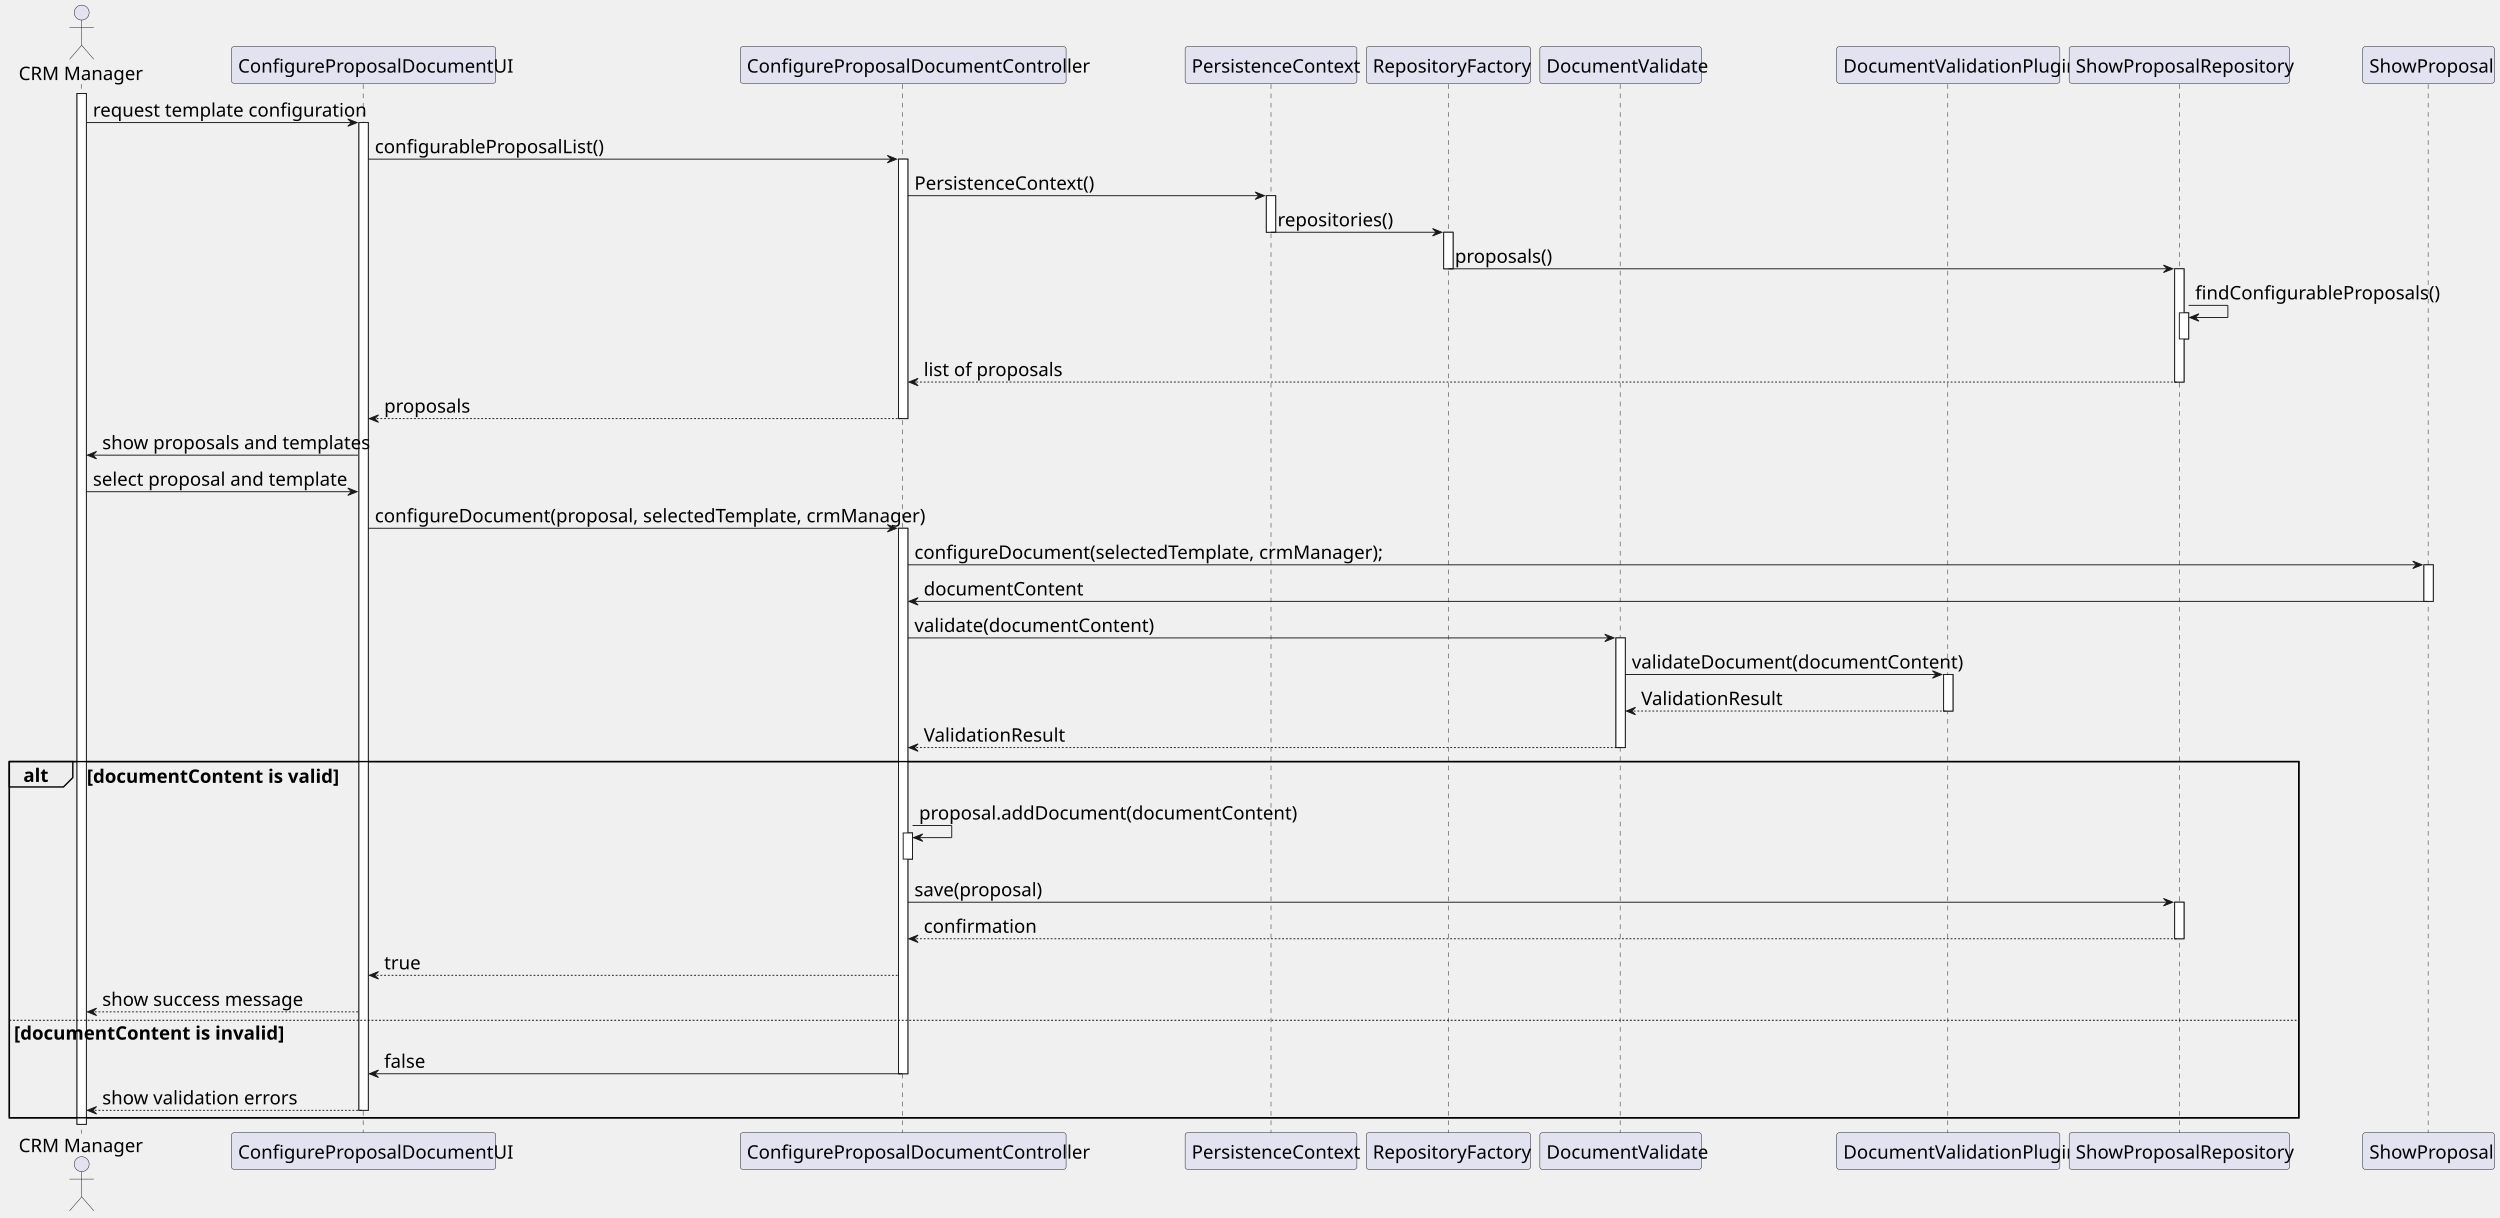
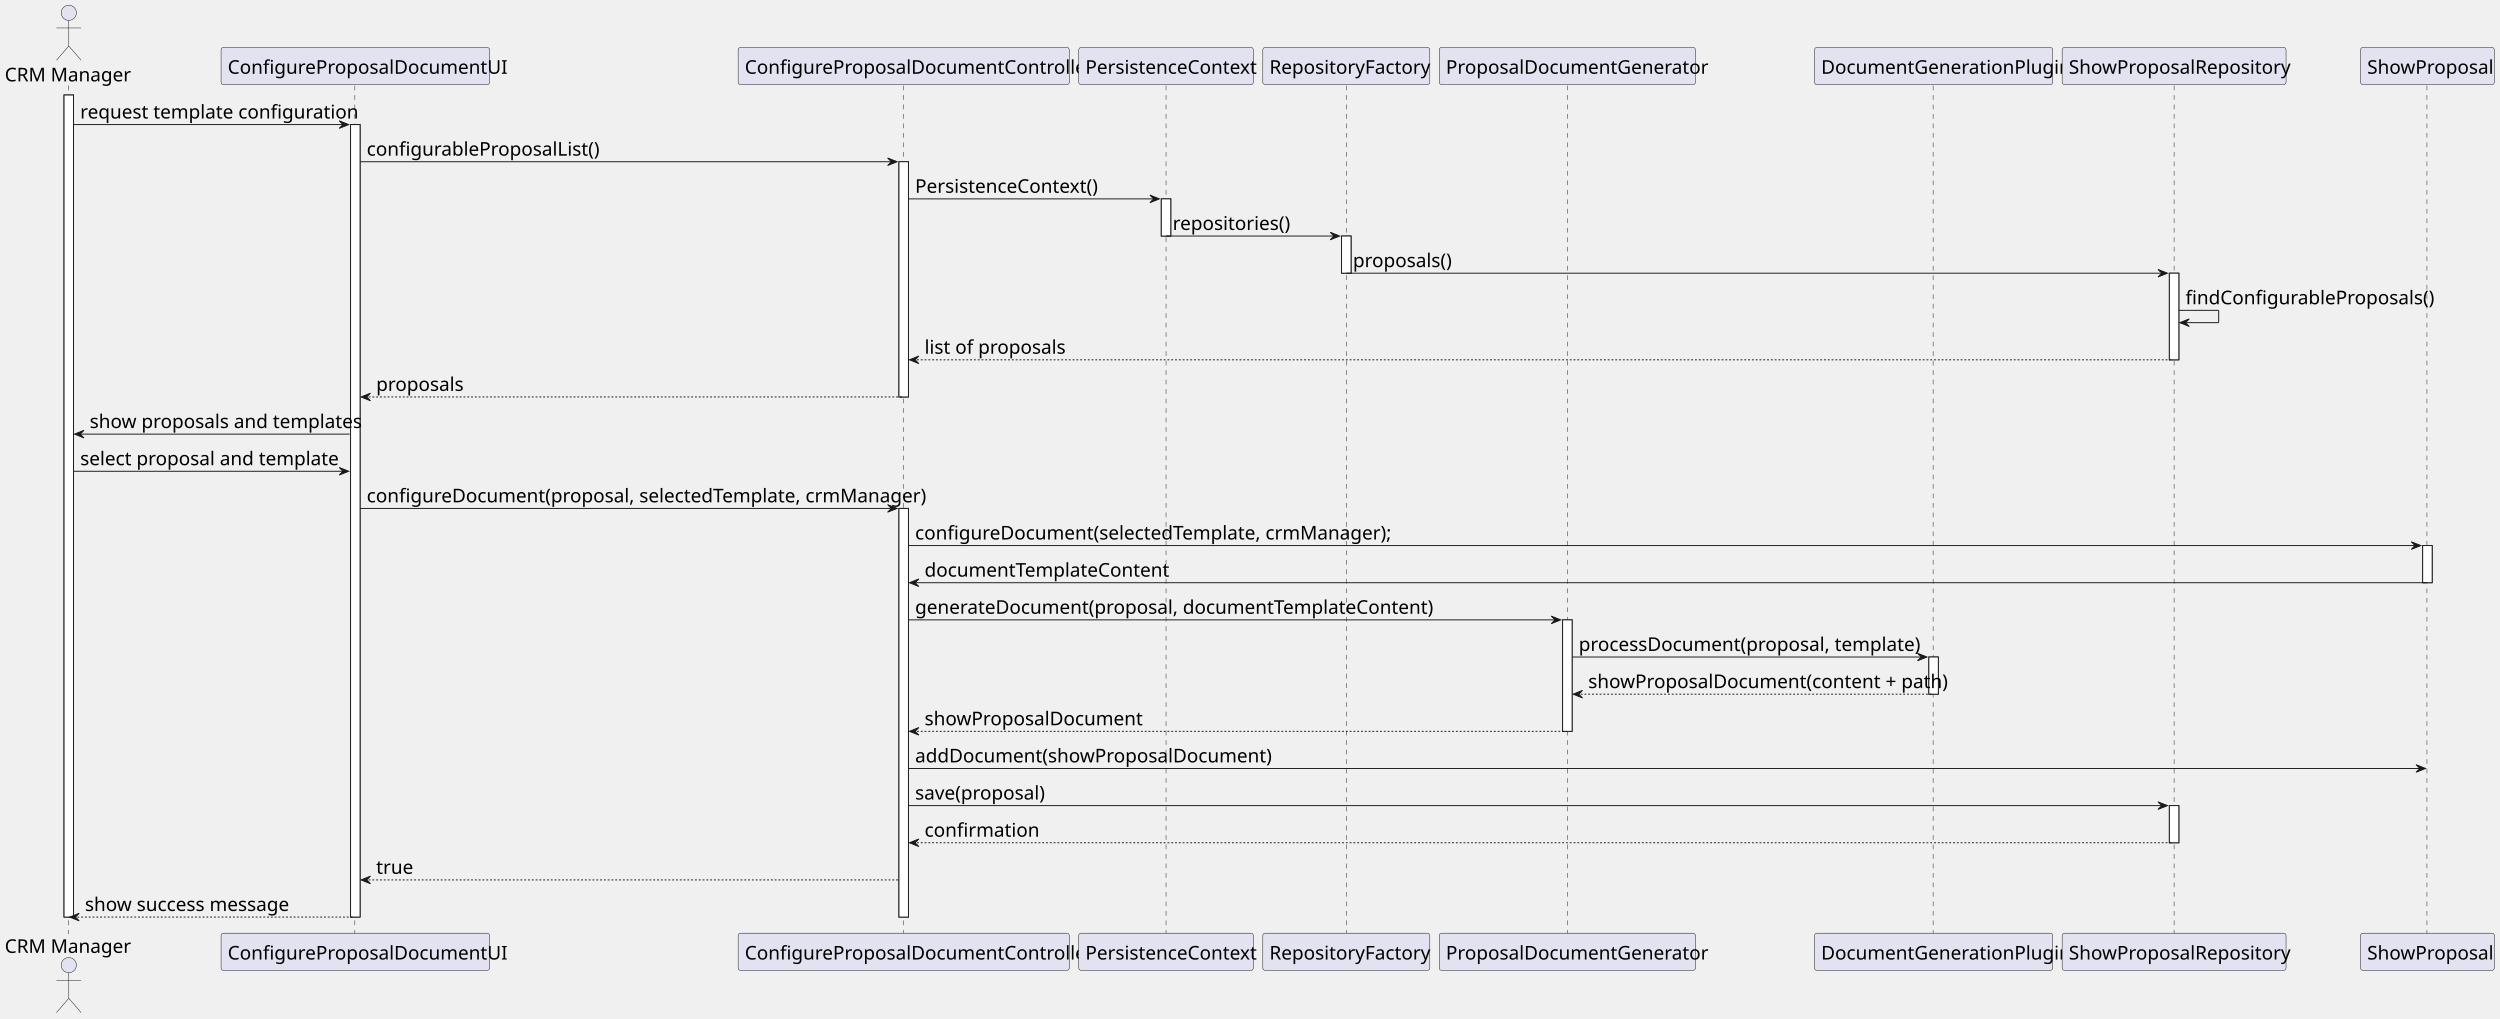
- <svg xmlns="http://www.w3.org/2000/svg" contentStyleType="text/css" height="1304px" preserveAspectRatio="none" style="width:2678px;height:1304px;background:#FFFFFF;" version="1.1" viewBox="0 0 2678 1304" width="2678px" zoomAndPan="magnify">
+ <svg xmlns="http://www.w3.org/2000/svg" contentStyleType="text/css" height="1074px" preserveAspectRatio="none" style="width:2635px;height:1074px;background:#FFFFFF;" version="1.1" viewBox="0 0 2635 1074" width="2635px" zoomAndPan="magnify">
  <defs />
  <g>
-     <rect fill="#FFFFFF" height="1104.219" style="stroke:#181818;stroke-width:1.0;" width="10" x="82.5" y="100.156" />
-     <rect fill="#FFFFFF" height="1058.062" style="stroke:#181818;stroke-width:1.0;" width="10" x="384.5" y="131.312" />
-     <rect fill="#FFFFFF" height="277.938" style="stroke:#181818;stroke-width:1.0;" width="10" x="962.5" y="170.469" />
-     <rect fill="#FFFFFF" height="584.344" style="stroke:#181818;stroke-width:1.0;" width="10" x="962.5" y="565.875" />
-     <rect fill="#FFFFFF" height="28" style="stroke:#181818;stroke-width:1.0;" width="10" x="967.5" y="892.281" />
-     <rect fill="#FFFFFF" height="39.156" style="stroke:#181818;stroke-width:1.0;" width="10" x="1356.5" y="209.625" />
-     <rect fill="#FFFFFF" height="39.156" style="stroke:#181818;stroke-width:1.0;" width="10" x="1546.5" y="248.781" />
-     <rect fill="#FFFFFF" height="117.469" style="stroke:#181818;stroke-width:1.0;" width="10" x="1731" y="683.344" />
-     <rect fill="#FFFFFF" height="39.156" style="stroke:#181818;stroke-width:1.0;" width="10" x="2082" y="722.5" />
-     <rect fill="#FFFFFF" height="121.312" style="stroke:#181818;stroke-width:1.0;" width="10" x="2329.5" y="287.938" />
-     <rect fill="#FFFFFF" height="28" style="stroke:#181818;stroke-width:1.0;" width="10" x="2334.5" y="335.094" />
-     <rect fill="#FFFFFF" height="39.156" style="stroke:#181818;stroke-width:1.0;" width="10" x="2329.5" y="966.438" />
-     <rect fill="#FFFFFF" height="39.156" style="stroke:#181818;stroke-width:1.0;" width="10" x="2596.5" y="605.031" />
-     <rect fill="none" height="381.562" style="stroke:#000000;stroke-width:1.5;" width="2452.5" x="10" y="815.812" />
-     <line style="stroke:#181818;stroke-width:0.5;stroke-dasharray:5.0,5.0;" x1="87" x2="87" y1="90.156" y2="1214.375" />
-     <line style="stroke:#181818;stroke-width:0.5;stroke-dasharray:5.0,5.0;" x1="389" x2="389" y1="90.156" y2="1214.375" />
-     <line style="stroke:#181818;stroke-width:0.5;stroke-dasharray:5.0,5.0;" x1="967" x2="967" y1="90.156" y2="1214.375" />
-     <line style="stroke:#181818;stroke-width:0.5;stroke-dasharray:5.0,5.0;" x1="1361.5" x2="1361.5" y1="90.156" y2="1214.375" />
-     <line style="stroke:#181818;stroke-width:0.5;stroke-dasharray:5.0,5.0;" x1="1551.5" x2="1551.5" y1="90.156" y2="1214.375" />
-     <line style="stroke:#181818;stroke-width:0.5;stroke-dasharray:5.0,5.0;" x1="1735.5" x2="1735.5" y1="90.156" y2="1214.375" />
-     <line style="stroke:#181818;stroke-width:0.5;stroke-dasharray:5.0,5.0;" x1="2086.5" x2="2086.5" y1="90.156" y2="1214.375" />
-     <line style="stroke:#181818;stroke-width:0.5;stroke-dasharray:5.0,5.0;" x1="2334.5" x2="2334.5" y1="90.156" y2="1214.375" />
-     <line style="stroke:#181818;stroke-width:0.5;stroke-dasharray:5.0,5.0;" x1="2601" x2="2601" y1="90.156" y2="1214.375" />
-     <text fill="#000000" font-family="sans-serif" font-size="20" lengthAdjust="spacing" textLength="129" x="20" y="85.762">CRM Manager</text>
-     <ellipse cx="87.5" cy="13.5" fill="#E2E2F0" rx="8" ry="8" style="stroke:#181818;stroke-width:0.5;" />
-     <path d="M87.5,21.5 L87.5,48.5 M74.5,29.5 L100.5,29.5 M87.5,48.5 L74.5,63.5 M87.5,48.5 L100.5,63.5 " fill="none" style="stroke:#181818;stroke-width:0.5;" />
-     <text fill="#000000" font-family="sans-serif" font-size="20" lengthAdjust="spacing" textLength="129" x="20" y="1234.137">CRM Manager</text>
-     <ellipse cx="87.5" cy="1247.031" fill="#E2E2F0" rx="8" ry="8" style="stroke:#181818;stroke-width:0.5;" />
-     <path d="M87.5,1255.031 L87.5,1282.031 M74.5,1263.031 L100.5,1263.031 M87.5,1282.031 L74.5,1297.031 M87.5,1282.031 L100.5,1297.031 " fill="none" style="stroke:#181818;stroke-width:0.5;" />
-     <rect fill="#E2E2F0" height="39.156" rx="2.5" ry="2.5" style="stroke:#181818;stroke-width:0.5;" width="283" x="248" y="50" />
-     <text fill="#000000" font-family="sans-serif" font-size="20" lengthAdjust="spacing" textLength="269" x="255" y="77.762">ConfigureProposalDocumentUI</text>
-     <rect fill="#E2E2F0" height="39.156" rx="2.5" ry="2.5" style="stroke:#181818;stroke-width:0.5;" width="283" x="248" y="1213.375" />
-     <text fill="#000000" font-family="sans-serif" font-size="20" lengthAdjust="spacing" textLength="269" x="255" y="1241.137">ConfigureProposalDocumentUI</text>
-     <rect fill="#E2E2F0" height="39.156" rx="2.5" ry="2.5" style="stroke:#181818;stroke-width:0.5;" width="349" x="793" y="50" />
-     <text fill="#000000" font-family="sans-serif" font-size="20" lengthAdjust="spacing" textLength="335" x="800" y="77.762">ConfigureProposalDocumentController</text>
-     <rect fill="#E2E2F0" height="39.156" rx="2.5" ry="2.5" style="stroke:#181818;stroke-width:0.5;" width="349" x="793" y="1213.375" />
-     <text fill="#000000" font-family="sans-serif" font-size="20" lengthAdjust="spacing" textLength="335" x="800" y="1241.137">ConfigureProposalDocumentController</text>
-     <rect fill="#E2E2F0" height="39.156" rx="2.5" ry="2.5" style="stroke:#181818;stroke-width:0.5;" width="184" x="1269.5" y="50" />
-     <text fill="#000000" font-family="sans-serif" font-size="20" lengthAdjust="spacing" textLength="170" x="1276.5" y="77.762">PersistenceContext</text>
-     <rect fill="#E2E2F0" height="39.156" rx="2.5" ry="2.5" style="stroke:#181818;stroke-width:0.5;" width="184" x="1269.5" y="1213.375" />
-     <text fill="#000000" font-family="sans-serif" font-size="20" lengthAdjust="spacing" textLength="170" x="1276.5" y="1241.137">PersistenceContext</text>
-     <rect fill="#E2E2F0" height="39.156" rx="2.5" ry="2.5" style="stroke:#181818;stroke-width:0.5;" width="176" x="1463.5" y="50" />
-     <text fill="#000000" font-family="sans-serif" font-size="20" lengthAdjust="spacing" textLength="162" x="1470.5" y="77.762">RepositoryFactory</text>
-     <rect fill="#E2E2F0" height="39.156" rx="2.5" ry="2.5" style="stroke:#181818;stroke-width:0.5;" width="176" x="1463.5" y="1213.375" />
-     <text fill="#000000" font-family="sans-serif" font-size="20" lengthAdjust="spacing" textLength="162" x="1470.5" y="1241.137">RepositoryFactory</text>
-     <rect fill="#E2E2F0" height="39.156" rx="2.5" ry="2.5" style="stroke:#181818;stroke-width:0.5;" width="173" x="1649.5" y="50" />
-     <text fill="#000000" font-family="sans-serif" font-size="20" lengthAdjust="spacing" textLength="159" x="1656.5" y="77.762">DocumentValidate</text>
-     <rect fill="#E2E2F0" height="39.156" rx="2.5" ry="2.5" style="stroke:#181818;stroke-width:0.5;" width="173" x="1649.5" y="1213.375" />
-     <text fill="#000000" font-family="sans-serif" font-size="20" lengthAdjust="spacing" textLength="159" x="1656.5" y="1241.137">DocumentValidate</text>
-     <rect fill="#E2E2F0" height="39.156" rx="2.5" ry="2.5" style="stroke:#181818;stroke-width:0.5;" width="239" x="1967.5" y="50" />
-     <text fill="#000000" font-family="sans-serif" font-size="20" lengthAdjust="spacing" textLength="225" x="1974.5" y="77.762">DocumentValidationPlugin</text>
-     <rect fill="#E2E2F0" height="39.156" rx="2.5" ry="2.5" style="stroke:#181818;stroke-width:0.5;" width="239" x="1967.5" y="1213.375" />
-     <text fill="#000000" font-family="sans-serif" font-size="20" lengthAdjust="spacing" textLength="225" x="1974.5" y="1241.137">DocumentValidationPlugin</text>
-     <rect fill="#E2E2F0" height="39.156" rx="2.5" ry="2.5" style="stroke:#181818;stroke-width:0.5;" width="236" x="2216.5" y="50" />
-     <text fill="#000000" font-family="sans-serif" font-size="20" lengthAdjust="spacing" textLength="222" x="2223.5" y="77.762">ShowProposalRepository</text>
-     <rect fill="#E2E2F0" height="39.156" rx="2.5" ry="2.5" style="stroke:#181818;stroke-width:0.5;" width="236" x="2216.5" y="1213.375" />
-     <text fill="#000000" font-family="sans-serif" font-size="20" lengthAdjust="spacing" textLength="222" x="2223.5" y="1241.137">ShowProposalRepository</text>
-     <rect fill="#E2E2F0" height="39.156" rx="2.5" ry="2.5" style="stroke:#181818;stroke-width:0.5;" width="141" x="2531" y="50" />
-     <text fill="#000000" font-family="sans-serif" font-size="20" lengthAdjust="spacing" textLength="127" x="2538" y="77.762">ShowProposal</text>
-     <rect fill="#E2E2F0" height="39.156" rx="2.5" ry="2.5" style="stroke:#181818;stroke-width:0.5;" width="141" x="2531" y="1213.375" />
-     <text fill="#000000" font-family="sans-serif" font-size="20" lengthAdjust="spacing" textLength="127" x="2538" y="1241.137">ShowProposal</text>
-     <rect fill="#FFFFFF" height="1104.219" style="stroke:#181818;stroke-width:1.0;" width="10" x="82.5" y="100.156" />
-     <rect fill="#FFFFFF" height="1058.062" style="stroke:#181818;stroke-width:1.0;" width="10" x="384.5" y="131.312" />
-     <rect fill="#FFFFFF" height="277.938" style="stroke:#181818;stroke-width:1.0;" width="10" x="962.5" y="170.469" />
-     <rect fill="#FFFFFF" height="584.344" style="stroke:#181818;stroke-width:1.0;" width="10" x="962.5" y="565.875" />
-     <rect fill="#FFFFFF" height="28" style="stroke:#181818;stroke-width:1.0;" width="10" x="967.5" y="892.281" />
-     <rect fill="#FFFFFF" height="39.156" style="stroke:#181818;stroke-width:1.0;" width="10" x="1356.5" y="209.625" />
-     <rect fill="#FFFFFF" height="39.156" style="stroke:#181818;stroke-width:1.0;" width="10" x="1546.5" y="248.781" />
-     <rect fill="#FFFFFF" height="117.469" style="stroke:#181818;stroke-width:1.0;" width="10" x="1731" y="683.344" />
-     <rect fill="#FFFFFF" height="39.156" style="stroke:#181818;stroke-width:1.0;" width="10" x="2082" y="722.5" />
-     <rect fill="#FFFFFF" height="121.312" style="stroke:#181818;stroke-width:1.0;" width="10" x="2329.5" y="287.938" />
-     <rect fill="#FFFFFF" height="28" style="stroke:#181818;stroke-width:1.0;" width="10" x="2334.5" y="335.094" />
-     <rect fill="#FFFFFF" height="39.156" style="stroke:#181818;stroke-width:1.0;" width="10" x="2329.5" y="966.438" />
-     <rect fill="#FFFFFF" height="39.156" style="stroke:#181818;stroke-width:1.0;" width="10" x="2596.5" y="605.031" />
-     <polygon fill="#181818" points="372.5,127.312,382.5,131.312,372.5,135.312,376.5,131.312" style="stroke:#181818;stroke-width:1.0;" />
-     <line style="stroke:#181818;stroke-width:1.0;" x1="92.5" x2="378.5" y1="131.312" y2="131.312" />
-     <text fill="#000000" font-family="sans-serif" font-size="20" lengthAdjust="spacing" textLength="265" x="99.5" y="124.918">request template configuration</text>
-     <polygon fill="#181818" points="950.5,166.469,960.5,170.469,950.5,174.469,954.5,170.469" style="stroke:#181818;stroke-width:1.0;" />
-     <line style="stroke:#181818;stroke-width:1.0;" x1="394.5" x2="956.5" y1="170.469" y2="170.469" />
-     <text fill="#000000" font-family="sans-serif" font-size="20" lengthAdjust="spacing" textLength="229" x="401.5" y="164.074">configurableProposalList()</text>
-     <polygon fill="#181818" points="1344.5,205.625,1354.5,209.625,1344.5,213.625,1348.5,209.625" style="stroke:#181818;stroke-width:1.0;" />
-     <line style="stroke:#181818;stroke-width:1.0;" x1="972.5" x2="1350.5" y1="209.625" y2="209.625" />
-     <text fill="#000000" font-family="sans-serif" font-size="20" lengthAdjust="spacing" textLength="184" x="979.5" y="203.231">PersistenceContext()</text>
-     <polygon fill="#181818" points="1534.5,244.781,1544.5,248.781,1534.5,252.781,1538.5,248.781" style="stroke:#181818;stroke-width:1.0;" />
-     <line style="stroke:#181818;stroke-width:1.0;" x1="1361.5" x2="1540.5" y1="248.781" y2="248.781" />
-     <text fill="#000000" font-family="sans-serif" font-size="20" lengthAdjust="spacing" textLength="117" x="1368.5" y="242.387">repositories()</text>
-     <polygon fill="#181818" points="2317.5,283.938,2327.5,287.938,2317.5,291.938,2321.5,287.938" style="stroke:#181818;stroke-width:1.0;" />
-     <line style="stroke:#181818;stroke-width:1.0;" x1="1551.5" x2="2323.5" y1="287.938" y2="287.938" />
-     <text fill="#000000" font-family="sans-serif" font-size="20" lengthAdjust="spacing" textLength="100" x="1558.5" y="281.543">proposals()</text>
-     <line style="stroke:#181818;stroke-width:1.0;" x1="2344.5" x2="2386.5" y1="327.094" y2="327.094" />
-     <line style="stroke:#181818;stroke-width:1.0;" x1="2386.5" x2="2386.5" y1="327.094" y2="340.094" />
-     <line style="stroke:#181818;stroke-width:1.0;" x1="2345.5" x2="2386.5" y1="340.094" y2="340.094" />
-     <polygon fill="#181818" points="2355.5,336.094,2345.5,340.094,2355.5,344.094,2351.5,340.094" style="stroke:#181818;stroke-width:1.0;" />
-     <text fill="#000000" font-family="sans-serif" font-size="20" lengthAdjust="spacing" textLength="243" x="2351.5" y="320.699">findConfigurableProposals()</text>
-     <polygon fill="#181818" points="983.5,405.25,973.5,409.25,983.5,413.25,979.5,409.25" style="stroke:#181818;stroke-width:1.0;" />
-     <line style="stroke:#181818;stroke-width:1.0;stroke-dasharray:2.0,2.0;" x1="977.5" x2="2333.5" y1="409.25" y2="409.25" />
-     <text fill="#000000" font-family="sans-serif" font-size="20" lengthAdjust="spacing" textLength="139" x="989.5" y="402.856">list of proposals</text>
-     <polygon fill="#181818" points="405.5,444.406,395.5,448.406,405.5,452.406,401.5,448.406" style="stroke:#181818;stroke-width:1.0;" />
-     <line style="stroke:#181818;stroke-width:1.0;stroke-dasharray:2.0,2.0;" x1="399.5" x2="966.5" y1="448.406" y2="448.406" />
-     <text fill="#000000" font-family="sans-serif" font-size="20" lengthAdjust="spacing" textLength="86" x="411.5" y="442.012">proposals</text>
-     <polygon fill="#181818" points="103.5,483.562,93.5,487.562,103.5,491.562,99.5,487.562" style="stroke:#181818;stroke-width:1.0;" />
-     <line style="stroke:#181818;stroke-width:1.0;" x1="97.5" x2="383.5" y1="487.562" y2="487.562" />
-     <text fill="#000000" font-family="sans-serif" font-size="20" lengthAdjust="spacing" textLength="268" x="109.5" y="481.168">show proposals and templates</text>
-     <polygon fill="#181818" points="372.5,522.719,382.5,526.719,372.5,530.719,376.5,526.719" style="stroke:#181818;stroke-width:1.0;" />
-     <line style="stroke:#181818;stroke-width:1.0;" x1="92.5" x2="378.5" y1="526.719" y2="526.719" />
-     <text fill="#000000" font-family="sans-serif" font-size="20" lengthAdjust="spacing" textLength="254" x="99.5" y="520.324">select proposal and template</text>
-     <polygon fill="#181818" points="950.5,561.875,960.5,565.875,950.5,569.875,954.5,565.875" style="stroke:#181818;stroke-width:1.0;" />
-     <line style="stroke:#181818;stroke-width:1.0;" x1="394.5" x2="956.5" y1="565.875" y2="565.875" />
-     <text fill="#000000" font-family="sans-serif" font-size="20" lengthAdjust="spacing" textLength="549" x="401.5" y="559.481">configureDocument(proposal, selectedTemplate, crmManager)</text>
-     <polygon fill="#181818" points="2584.5,601.031,2594.5,605.031,2584.5,609.031,2588.5,605.031" style="stroke:#181818;stroke-width:1.0;" />
-     <line style="stroke:#181818;stroke-width:1.0;" x1="972.5" x2="2590.5" y1="605.031" y2="605.031" />
-     <text fill="#000000" font-family="sans-serif" font-size="20" lengthAdjust="spacing" textLength="467" x="979.5" y="598.637">configureDocument(selectedTemplate, crmManager);</text>
-     <polygon fill="#181818" points="983.5,640.188,973.5,644.188,983.5,648.188,979.5,644.188" style="stroke:#181818;stroke-width:1.0;" />
-     <line style="stroke:#181818;stroke-width:1.0;" x1="977.5" x2="2600.5" y1="644.188" y2="644.188" />
-     <text fill="#000000" font-family="sans-serif" font-size="20" lengthAdjust="spacing" textLength="153" x="989.5" y="637.793">documentContent</text>
-     <polygon fill="#181818" points="1719,679.344,1729,683.344,1719,687.344,1723,683.344" style="stroke:#181818;stroke-width:1.0;" />
-     <line style="stroke:#181818;stroke-width:1.0;" x1="972.5" x2="1725" y1="683.344" y2="683.344" />
-     <text fill="#000000" font-family="sans-serif" font-size="20" lengthAdjust="spacing" textLength="234" x="979.5" y="676.949">validate(documentContent)</text>
-     <polygon fill="#181818" points="2070,718.5,2080,722.5,2070,726.5,2074,722.5" style="stroke:#181818;stroke-width:1.0;" />
-     <line style="stroke:#181818;stroke-width:1.0;" x1="1741" x2="2076" y1="722.5" y2="722.5" />
-     <text fill="#000000" font-family="sans-serif" font-size="20" lengthAdjust="spacing" textLength="322" x="1748" y="716.106">validateDocument(documentContent)</text>
-     <polygon fill="#181818" points="1752,757.656,1742,761.656,1752,765.656,1748,761.656" style="stroke:#181818;stroke-width:1.0;" />
-     <line style="stroke:#181818;stroke-width:1.0;stroke-dasharray:2.0,2.0;" x1="1746" x2="2086" y1="761.656" y2="761.656" />
-     <text fill="#000000" font-family="sans-serif" font-size="20" lengthAdjust="spacing" textLength="140" x="1758" y="755.262">ValidationResult</text>
-     <polygon fill="#181818" points="983.5,796.812,973.5,800.812,983.5,804.812,979.5,800.812" style="stroke:#181818;stroke-width:1.0;" />
-     <line style="stroke:#181818;stroke-width:1.0;stroke-dasharray:2.0,2.0;" x1="977.5" x2="1735" y1="800.812" y2="800.812" />
-     <text fill="#000000" font-family="sans-serif" font-size="20" lengthAdjust="spacing" textLength="140" x="989.5" y="794.418">ValidationResult</text>
-     <path d="M10,815.812 L78,815.812 L78,832.969 L68,842.969 L10,842.969 L10,815.812 " fill="#EEEEEE" style="stroke:#000000;stroke-width:1.5;" />
-     <rect fill="none" height="381.562" style="stroke:#000000;stroke-width:1.5;" width="2452.5" x="10" y="815.812" />
-     <text fill="#000000" font-family="sans-serif" font-size="20" font-weight="bold" lengthAdjust="spacing" textLength="23" x="25" y="837.574">alt</text>
-     <text fill="#000000" font-family="sans-serif" font-size="20" font-weight="bold" lengthAdjust="spacing" textLength="255" x="93" y="838.574">[documentContent is valid]</text>
-     <line style="stroke:#181818;stroke-width:1.0;" x1="977.5" x2="1019.5" y1="884.281" y2="884.281" />
-     <line style="stroke:#181818;stroke-width:1.0;" x1="1019.5" x2="1019.5" y1="884.281" y2="897.281" />
-     <line style="stroke:#181818;stroke-width:1.0;" x1="978.5" x2="1019.5" y1="897.281" y2="897.281" />
-     <polygon fill="#181818" points="988.5,893.281,978.5,897.281,988.5,901.281,984.5,897.281" style="stroke:#181818;stroke-width:1.0;" />
-     <text fill="#000000" font-family="sans-serif" font-size="20" lengthAdjust="spacing" textLength="370" x="984.5" y="877.887">proposal.addDocument(documentContent)</text>
-     <polygon fill="#181818" points="2317.5,962.438,2327.5,966.438,2317.5,970.438,2321.5,966.438" style="stroke:#181818;stroke-width:1.0;" />
-     <line style="stroke:#181818;stroke-width:1.0;" x1="972.5" x2="2323.5" y1="966.438" y2="966.438" />
-     <text fill="#000000" font-family="sans-serif" font-size="20" lengthAdjust="spacing" textLength="131" x="979.5" y="960.043">save(proposal)</text>
-     <polygon fill="#181818" points="983.5,1001.594,973.5,1005.594,983.5,1009.594,979.5,1005.594" style="stroke:#181818;stroke-width:1.0;" />
-     <line style="stroke:#181818;stroke-width:1.0;stroke-dasharray:2.0,2.0;" x1="977.5" x2="2333.5" y1="1005.594" y2="1005.594" />
-     <text fill="#000000" font-family="sans-serif" font-size="20" lengthAdjust="spacing" textLength="106" x="989.5" y="999.199">confirmation</text>
-     <polygon fill="#181818" points="405.5,1040.75,395.5,1044.75,405.5,1048.75,401.5,1044.75" style="stroke:#181818;stroke-width:1.0;" />
-     <line style="stroke:#181818;stroke-width:1.0;stroke-dasharray:2.0,2.0;" x1="399.5" x2="961.5" y1="1044.75" y2="1044.75" />
-     <text fill="#000000" font-family="sans-serif" font-size="20" lengthAdjust="spacing" textLength="34" x="411.5" y="1038.355">true</text>
-     <polygon fill="#181818" points="103.5,1079.906,93.5,1083.906,103.5,1087.906,99.5,1083.906" style="stroke:#181818;stroke-width:1.0;" />
-     <line style="stroke:#181818;stroke-width:1.0;stroke-dasharray:2.0,2.0;" x1="97.5" x2="383.5" y1="1083.906" y2="1083.906" />
-     <text fill="#000000" font-family="sans-serif" font-size="20" lengthAdjust="spacing" textLength="209" x="109.5" y="1077.512">show success message</text>
-     <line style="stroke:#000000;stroke-width:1.0;stroke-dasharray:2.0,2.0;" x1="10" x2="2462.5" y1="1092.906" y2="1092.906" />
-     <text fill="#000000" font-family="sans-serif" font-size="20" font-weight="bold" lengthAdjust="spacing" textLength="272" x="15" y="1113.668">[documentContent is invalid]</text>
-     <polygon fill="#181818" points="405.5,1146.219,395.5,1150.219,405.5,1154.219,401.5,1150.219" style="stroke:#181818;stroke-width:1.0;" />
-     <line style="stroke:#181818;stroke-width:1.0;" x1="399.5" x2="966.5" y1="1150.219" y2="1150.219" />
-     <text fill="#000000" font-family="sans-serif" font-size="20" lengthAdjust="spacing" textLength="42" x="411.5" y="1143.824">false</text>
-     <polygon fill="#181818" points="103.5,1185.375,93.5,1189.375,103.5,1193.375,99.5,1189.375" style="stroke:#181818;stroke-width:1.0;" />
-     <line style="stroke:#181818;stroke-width:1.0;stroke-dasharray:2.0,2.0;" x1="97.5" x2="388.5" y1="1189.375" y2="1189.375" />
-     <text fill="#000000" font-family="sans-serif" font-size="20" lengthAdjust="spacing" textLength="192" x="109.5" y="1182.98">show validation errors</text>
+     <rect fill="#FFFFFF" height="866.438" style="stroke:#181818;stroke-width:1.0;" width="10" x="67.5" y="100.156" />
+     <rect fill="#FFFFFF" height="835.281" style="stroke:#181818;stroke-width:1.0;" width="10" x="369.5" y="131.312" />
+     <rect fill="#FFFFFF" height="247.938" style="stroke:#181818;stroke-width:1.0;" width="10" x="947.5" y="170.469" />
+     <rect fill="#FFFFFF" height="430.719" style="stroke:#181818;stroke-width:1.0;" width="10" x="947.5" y="535.875" />
+     <rect fill="#FFFFFF" height="39.156" style="stroke:#181818;stroke-width:1.0;" width="10" x="1224" y="209.625" />
+     <rect fill="#FFFFFF" height="39.156" style="stroke:#181818;stroke-width:1.0;" width="10" x="1414" y="248.781" />
+     <rect fill="#FFFFFF" height="117.469" style="stroke:#181818;stroke-width:1.0;" width="10" x="1647" y="653.344" />
+     <rect fill="#FFFFFF" height="39.156" style="stroke:#181818;stroke-width:1.0;" width="10" x="2033" y="692.5" />
+     <rect fill="#FFFFFF" height="91.312" style="stroke:#181818;stroke-width:1.0;" width="10" x="2286.5" y="287.938" />
+     <rect fill="#FFFFFF" height="39.156" style="stroke:#181818;stroke-width:1.0;" width="10" x="2286.5" y="849.125" />
+     <rect fill="#FFFFFF" height="39.156" style="stroke:#181818;stroke-width:1.0;" width="10" x="2553.5" y="575.031" />
+     <line style="stroke:#181818;stroke-width:0.5;stroke-dasharray:5.0,5.0;" x1="72" x2="72" y1="90.156" y2="984.594" />
+     <line style="stroke:#181818;stroke-width:0.5;stroke-dasharray:5.0,5.0;" x1="374" x2="374" y1="90.156" y2="984.594" />
+     <line style="stroke:#181818;stroke-width:0.5;stroke-dasharray:5.0,5.0;" x1="952" x2="952" y1="90.156" y2="984.594" />
+     <line style="stroke:#181818;stroke-width:0.5;stroke-dasharray:5.0,5.0;" x1="1229" x2="1229" y1="90.156" y2="984.594" />
+     <line style="stroke:#181818;stroke-width:0.5;stroke-dasharray:5.0,5.0;" x1="1419" x2="1419" y1="90.156" y2="984.594" />
+     <line style="stroke:#181818;stroke-width:0.5;stroke-dasharray:5.0,5.0;" x1="1652" x2="1652" y1="90.156" y2="984.594" />
+     <line style="stroke:#181818;stroke-width:0.5;stroke-dasharray:5.0,5.0;" x1="2037.5" x2="2037.5" y1="90.156" y2="984.594" />
+     <line style="stroke:#181818;stroke-width:0.5;stroke-dasharray:5.0,5.0;" x1="2291.5" x2="2291.5" y1="90.156" y2="984.594" />
+     <line style="stroke:#181818;stroke-width:0.5;stroke-dasharray:5.0,5.0;" x1="2558" x2="2558" y1="90.156" y2="984.594" />
+     <text fill="#000000" font-family="sans-serif" font-size="20" lengthAdjust="spacing" textLength="129" x="5" y="85.762">CRM Manager</text>
+     <ellipse cx="72.5" cy="13.5" fill="#E2E2F0" rx="8" ry="8" style="stroke:#181818;stroke-width:0.5;" />
+     <path d="M72.5,21.5 L72.5,48.5 M59.5,29.5 L85.5,29.5 M72.5,48.5 L59.5,63.5 M72.5,48.5 L85.5,63.5 " fill="none" style="stroke:#181818;stroke-width:0.5;" />
+     <text fill="#000000" font-family="sans-serif" font-size="20" lengthAdjust="spacing" textLength="129" x="5" y="1004.356">CRM Manager</text>
+     <ellipse cx="72.5" cy="1017.25" fill="#E2E2F0" rx="8" ry="8" style="stroke:#181818;stroke-width:0.5;" />
+     <path d="M72.5,1025.25 L72.5,1052.25 M59.5,1033.25 L85.5,1033.25 M72.5,1052.25 L59.5,1067.25 M72.5,1052.25 L85.5,1067.25 " fill="none" style="stroke:#181818;stroke-width:0.5;" />
+     <rect fill="#E2E2F0" height="39.156" rx="2.5" ry="2.5" style="stroke:#181818;stroke-width:0.5;" width="283" x="233" y="50" />
+     <text fill="#000000" font-family="sans-serif" font-size="20" lengthAdjust="spacing" textLength="269" x="240" y="77.762">ConfigureProposalDocumentUI</text>
+     <rect fill="#E2E2F0" height="39.156" rx="2.5" ry="2.5" style="stroke:#181818;stroke-width:0.5;" width="283" x="233" y="983.594" />
+     <text fill="#000000" font-family="sans-serif" font-size="20" lengthAdjust="spacing" textLength="269" x="240" y="1011.356">ConfigureProposalDocumentUI</text>
+     <rect fill="#E2E2F0" height="39.156" rx="2.5" ry="2.5" style="stroke:#181818;stroke-width:0.5;" width="349" x="778" y="50" />
+     <text fill="#000000" font-family="sans-serif" font-size="20" lengthAdjust="spacing" textLength="335" x="785" y="77.762">ConfigureProposalDocumentController</text>
+     <rect fill="#E2E2F0" height="39.156" rx="2.5" ry="2.5" style="stroke:#181818;stroke-width:0.5;" width="349" x="778" y="983.594" />
+     <text fill="#000000" font-family="sans-serif" font-size="20" lengthAdjust="spacing" textLength="335" x="785" y="1011.356">ConfigureProposalDocumentController</text>
+     <rect fill="#E2E2F0" height="39.156" rx="2.5" ry="2.5" style="stroke:#181818;stroke-width:0.5;" width="184" x="1137" y="50" />
+     <text fill="#000000" font-family="sans-serif" font-size="20" lengthAdjust="spacing" textLength="170" x="1144" y="77.762">PersistenceContext</text>
+     <rect fill="#E2E2F0" height="39.156" rx="2.5" ry="2.5" style="stroke:#181818;stroke-width:0.5;" width="184" x="1137" y="983.594" />
+     <text fill="#000000" font-family="sans-serif" font-size="20" lengthAdjust="spacing" textLength="170" x="1144" y="1011.356">PersistenceContext</text>
+     <rect fill="#E2E2F0" height="39.156" rx="2.5" ry="2.5" style="stroke:#181818;stroke-width:0.5;" width="176" x="1331" y="50" />
+     <text fill="#000000" font-family="sans-serif" font-size="20" lengthAdjust="spacing" textLength="162" x="1338" y="77.762">RepositoryFactory</text>
+     <rect fill="#E2E2F0" height="39.156" rx="2.5" ry="2.5" style="stroke:#181818;stroke-width:0.5;" width="176" x="1331" y="983.594" />
+     <text fill="#000000" font-family="sans-serif" font-size="20" lengthAdjust="spacing" textLength="162" x="1338" y="1011.356">RepositoryFactory</text>
+     <rect fill="#E2E2F0" height="39.156" rx="2.5" ry="2.5" style="stroke:#181818;stroke-width:0.5;" width="270" x="1517" y="50" />
+     <text fill="#000000" font-family="sans-serif" font-size="20" lengthAdjust="spacing" textLength="256" x="1524" y="77.762">ProposalDocumentGenerator</text>
+     <rect fill="#E2E2F0" height="39.156" rx="2.5" ry="2.5" style="stroke:#181818;stroke-width:0.5;" width="270" x="1517" y="983.594" />
+     <text fill="#000000" font-family="sans-serif" font-size="20" lengthAdjust="spacing" textLength="256" x="1524" y="1011.356">ProposalDocumentGenerator</text>
+     <rect fill="#E2E2F0" height="39.156" rx="2.5" ry="2.5" style="stroke:#181818;stroke-width:0.5;" width="251" x="1912.5" y="50" />
+     <text fill="#000000" font-family="sans-serif" font-size="20" lengthAdjust="spacing" textLength="237" x="1919.5" y="77.762">DocumentGenerationPlugin</text>
+     <rect fill="#E2E2F0" height="39.156" rx="2.5" ry="2.5" style="stroke:#181818;stroke-width:0.5;" width="251" x="1912.5" y="983.594" />
+     <text fill="#000000" font-family="sans-serif" font-size="20" lengthAdjust="spacing" textLength="237" x="1919.5" y="1011.356">DocumentGenerationPlugin</text>
+     <rect fill="#E2E2F0" height="39.156" rx="2.5" ry="2.5" style="stroke:#181818;stroke-width:0.5;" width="236" x="2173.5" y="50" />
+     <text fill="#000000" font-family="sans-serif" font-size="20" lengthAdjust="spacing" textLength="222" x="2180.5" y="77.762">ShowProposalRepository</text>
+     <rect fill="#E2E2F0" height="39.156" rx="2.5" ry="2.5" style="stroke:#181818;stroke-width:0.5;" width="236" x="2173.5" y="983.594" />
+     <text fill="#000000" font-family="sans-serif" font-size="20" lengthAdjust="spacing" textLength="222" x="2180.5" y="1011.356">ShowProposalRepository</text>
+     <rect fill="#E2E2F0" height="39.156" rx="2.5" ry="2.5" style="stroke:#181818;stroke-width:0.5;" width="141" x="2488" y="50" />
+     <text fill="#000000" font-family="sans-serif" font-size="20" lengthAdjust="spacing" textLength="127" x="2495" y="77.762">ShowProposal</text>
+     <rect fill="#E2E2F0" height="39.156" rx="2.5" ry="2.5" style="stroke:#181818;stroke-width:0.5;" width="141" x="2488" y="983.594" />
+     <text fill="#000000" font-family="sans-serif" font-size="20" lengthAdjust="spacing" textLength="127" x="2495" y="1011.356">ShowProposal</text>
+     <rect fill="#FFFFFF" height="866.438" style="stroke:#181818;stroke-width:1.0;" width="10" x="67.5" y="100.156" />
+     <rect fill="#FFFFFF" height="835.281" style="stroke:#181818;stroke-width:1.0;" width="10" x="369.5" y="131.312" />
+     <rect fill="#FFFFFF" height="247.938" style="stroke:#181818;stroke-width:1.0;" width="10" x="947.5" y="170.469" />
+     <rect fill="#FFFFFF" height="430.719" style="stroke:#181818;stroke-width:1.0;" width="10" x="947.5" y="535.875" />
+     <rect fill="#FFFFFF" height="39.156" style="stroke:#181818;stroke-width:1.0;" width="10" x="1224" y="209.625" />
+     <rect fill="#FFFFFF" height="39.156" style="stroke:#181818;stroke-width:1.0;" width="10" x="1414" y="248.781" />
+     <rect fill="#FFFFFF" height="117.469" style="stroke:#181818;stroke-width:1.0;" width="10" x="1647" y="653.344" />
+     <rect fill="#FFFFFF" height="39.156" style="stroke:#181818;stroke-width:1.0;" width="10" x="2033" y="692.5" />
+     <rect fill="#FFFFFF" height="91.312" style="stroke:#181818;stroke-width:1.0;" width="10" x="2286.5" y="287.938" />
+     <rect fill="#FFFFFF" height="39.156" style="stroke:#181818;stroke-width:1.0;" width="10" x="2286.5" y="849.125" />
+     <rect fill="#FFFFFF" height="39.156" style="stroke:#181818;stroke-width:1.0;" width="10" x="2553.5" y="575.031" />
+     <polygon fill="#181818" points="357.5,127.312,367.5,131.312,357.5,135.312,361.5,131.312" style="stroke:#181818;stroke-width:1.0;" />
+     <line style="stroke:#181818;stroke-width:1.0;" x1="77.5" x2="363.5" y1="131.312" y2="131.312" />
+     <text fill="#000000" font-family="sans-serif" font-size="20" lengthAdjust="spacing" textLength="265" x="84.5" y="124.918">request template configuration</text>
+     <polygon fill="#181818" points="935.5,166.469,945.5,170.469,935.5,174.469,939.5,170.469" style="stroke:#181818;stroke-width:1.0;" />
+     <line style="stroke:#181818;stroke-width:1.0;" x1="379.5" x2="941.5" y1="170.469" y2="170.469" />
+     <text fill="#000000" font-family="sans-serif" font-size="20" lengthAdjust="spacing" textLength="229" x="386.5" y="164.074">configurableProposalList()</text>
+     <polygon fill="#181818" points="1212,205.625,1222,209.625,1212,213.625,1216,209.625" style="stroke:#181818;stroke-width:1.0;" />
+     <line style="stroke:#181818;stroke-width:1.0;" x1="957.5" x2="1218" y1="209.625" y2="209.625" />
+     <text fill="#000000" font-family="sans-serif" font-size="20" lengthAdjust="spacing" textLength="184" x="964.5" y="203.231">PersistenceContext()</text>
+     <polygon fill="#181818" points="1402,244.781,1412,248.781,1402,252.781,1406,248.781" style="stroke:#181818;stroke-width:1.0;" />
+     <line style="stroke:#181818;stroke-width:1.0;" x1="1229" x2="1408" y1="248.781" y2="248.781" />
+     <text fill="#000000" font-family="sans-serif" font-size="20" lengthAdjust="spacing" textLength="117" x="1236" y="242.387">repositories()</text>
+     <polygon fill="#181818" points="2274.5,283.938,2284.5,287.938,2274.5,291.938,2278.5,287.938" style="stroke:#181818;stroke-width:1.0;" />
+     <line style="stroke:#181818;stroke-width:1.0;" x1="1419" x2="2280.5" y1="287.938" y2="287.938" />
+     <text fill="#000000" font-family="sans-serif" font-size="20" lengthAdjust="spacing" textLength="100" x="1426" y="281.543">proposals()</text>
+     <line style="stroke:#181818;stroke-width:1.0;" x1="2296.5" x2="2338.5" y1="327.094" y2="327.094" />
+     <line style="stroke:#181818;stroke-width:1.0;" x1="2338.5" x2="2338.5" y1="327.094" y2="340.094" />
+     <line style="stroke:#181818;stroke-width:1.0;" x1="2297.5" x2="2338.5" y1="340.094" y2="340.094" />
+     <polygon fill="#181818" points="2307.5,336.094,2297.5,340.094,2307.5,344.094,2303.5,340.094" style="stroke:#181818;stroke-width:1.0;" />
+     <text fill="#000000" font-family="sans-serif" font-size="20" lengthAdjust="spacing" textLength="243" x="2303.5" y="320.699">findConfigurableProposals()</text>
+     <polygon fill="#181818" points="968.5,375.25,958.5,379.25,968.5,383.25,964.5,379.25" style="stroke:#181818;stroke-width:1.0;" />
+     <line style="stroke:#181818;stroke-width:1.0;stroke-dasharray:2.0,2.0;" x1="962.5" x2="2290.5" y1="379.25" y2="379.25" />
+     <text fill="#000000" font-family="sans-serif" font-size="20" lengthAdjust="spacing" textLength="139" x="974.5" y="372.856">list of proposals</text>
+     <polygon fill="#181818" points="390.5,414.406,380.5,418.406,390.5,422.406,386.5,418.406" style="stroke:#181818;stroke-width:1.0;" />
+     <line style="stroke:#181818;stroke-width:1.0;stroke-dasharray:2.0,2.0;" x1="384.5" x2="951.5" y1="418.406" y2="418.406" />
+     <text fill="#000000" font-family="sans-serif" font-size="20" lengthAdjust="spacing" textLength="86" x="396.5" y="412.012">proposals</text>
+     <polygon fill="#181818" points="88.5,453.562,78.5,457.562,88.5,461.562,84.5,457.562" style="stroke:#181818;stroke-width:1.0;" />
+     <line style="stroke:#181818;stroke-width:1.0;" x1="82.5" x2="368.5" y1="457.562" y2="457.562" />
+     <text fill="#000000" font-family="sans-serif" font-size="20" lengthAdjust="spacing" textLength="268" x="94.5" y="451.168">show proposals and templates</text>
+     <polygon fill="#181818" points="357.5,492.719,367.5,496.719,357.5,500.719,361.5,496.719" style="stroke:#181818;stroke-width:1.0;" />
+     <line style="stroke:#181818;stroke-width:1.0;" x1="77.5" x2="363.5" y1="496.719" y2="496.719" />
+     <text fill="#000000" font-family="sans-serif" font-size="20" lengthAdjust="spacing" textLength="254" x="84.5" y="490.324">select proposal and template</text>
+     <polygon fill="#181818" points="935.5,531.875,945.5,535.875,935.5,539.875,939.5,535.875" style="stroke:#181818;stroke-width:1.0;" />
+     <line style="stroke:#181818;stroke-width:1.0;" x1="379.5" x2="941.5" y1="535.875" y2="535.875" />
+     <text fill="#000000" font-family="sans-serif" font-size="20" lengthAdjust="spacing" textLength="549" x="386.5" y="529.481">configureDocument(proposal, selectedTemplate, crmManager)</text>
+     <polygon fill="#181818" points="2541.5,571.031,2551.5,575.031,2541.5,579.031,2545.5,575.031" style="stroke:#181818;stroke-width:1.0;" />
+     <line style="stroke:#181818;stroke-width:1.0;" x1="957.5" x2="2547.5" y1="575.031" y2="575.031" />
+     <text fill="#000000" font-family="sans-serif" font-size="20" lengthAdjust="spacing" textLength="467" x="964.5" y="568.637">configureDocument(selectedTemplate, crmManager);</text>
+     <polygon fill="#181818" points="968.5,610.188,958.5,614.188,968.5,618.188,964.5,614.188" style="stroke:#181818;stroke-width:1.0;" />
+     <line style="stroke:#181818;stroke-width:1.0;" x1="962.5" x2="2557.5" y1="614.188" y2="614.188" />
+     <text fill="#000000" font-family="sans-serif" font-size="20" lengthAdjust="spacing" textLength="235" x="974.5" y="607.793">documentTemplateContent</text>
+     <polygon fill="#181818" points="1635,649.344,1645,653.344,1635,657.344,1639,653.344" style="stroke:#181818;stroke-width:1.0;" />
+     <line style="stroke:#181818;stroke-width:1.0;" x1="957.5" x2="1641" y1="653.344" y2="653.344" />
+     <text fill="#000000" font-family="sans-serif" font-size="20" lengthAdjust="spacing" textLength="503" x="964.5" y="646.949">generateDocument(proposal, documentTemplateContent)</text>
+     <polygon fill="#181818" points="2021,688.5,2031,692.5,2021,696.5,2025,692.5" style="stroke:#181818;stroke-width:1.0;" />
+     <line style="stroke:#181818;stroke-width:1.0;" x1="1657" x2="2027" y1="692.5" y2="692.5" />
+     <text fill="#000000" font-family="sans-serif" font-size="20" lengthAdjust="spacing" textLength="336" x="1664" y="686.106">processDocument(proposal, template)</text>
+     <polygon fill="#181818" points="1668,727.656,1658,731.656,1668,735.656,1664,731.656" style="stroke:#181818;stroke-width:1.0;" />
+     <line style="stroke:#181818;stroke-width:1.0;stroke-dasharray:2.0,2.0;" x1="1662" x2="2037" y1="731.656" y2="731.656" />
+     <text fill="#000000" font-family="sans-serif" font-size="20" lengthAdjust="spacing" textLength="352" x="1674" y="725.262">showProposalDocument(content + path)</text>
+     <polygon fill="#181818" points="968.5,766.812,958.5,770.812,968.5,774.812,964.5,770.812" style="stroke:#181818;stroke-width:1.0;" />
+     <line style="stroke:#181818;stroke-width:1.0;stroke-dasharray:2.0,2.0;" x1="962.5" x2="1651" y1="770.812" y2="770.812" />
+     <text fill="#000000" font-family="sans-serif" font-size="20" lengthAdjust="spacing" textLength="212" x="974.5" y="764.418">showProposalDocument</text>
+     <polygon fill="#181818" points="2546.5,805.969,2556.5,809.969,2546.5,813.969,2550.5,809.969" style="stroke:#181818;stroke-width:1.0;" />
+     <line style="stroke:#181818;stroke-width:1.0;" x1="957.5" x2="2552.5" y1="809.969" y2="809.969" />
+     <text fill="#000000" font-family="sans-serif" font-size="20" lengthAdjust="spacing" textLength="347" x="964.5" y="803.574">addDocument(showProposalDocument)</text>
+     <polygon fill="#181818" points="2274.5,845.125,2284.5,849.125,2274.5,853.125,2278.5,849.125" style="stroke:#181818;stroke-width:1.0;" />
+     <line style="stroke:#181818;stroke-width:1.0;" x1="957.5" x2="2280.5" y1="849.125" y2="849.125" />
+     <text fill="#000000" font-family="sans-serif" font-size="20" lengthAdjust="spacing" textLength="131" x="964.5" y="842.731">save(proposal)</text>
+     <polygon fill="#181818" points="968.5,884.281,958.5,888.281,968.5,892.281,964.5,888.281" style="stroke:#181818;stroke-width:1.0;" />
+     <line style="stroke:#181818;stroke-width:1.0;stroke-dasharray:2.0,2.0;" x1="962.5" x2="2290.5" y1="888.281" y2="888.281" />
+     <text fill="#000000" font-family="sans-serif" font-size="20" lengthAdjust="spacing" textLength="106" x="974.5" y="881.887">confirmation</text>
+     <polygon fill="#181818" points="390.5,923.438,380.5,927.438,390.5,931.438,386.5,927.438" style="stroke:#181818;stroke-width:1.0;" />
+     <line style="stroke:#181818;stroke-width:1.0;stroke-dasharray:2.0,2.0;" x1="384.5" x2="946.5" y1="927.438" y2="927.438" />
+     <text fill="#000000" font-family="sans-serif" font-size="20" lengthAdjust="spacing" textLength="34" x="396.5" y="921.043">true</text>
+     <polygon fill="#181818" points="83.5,962.594,73.5,966.594,83.5,970.594,79.5,966.594" style="stroke:#181818;stroke-width:1.0;" />
+     <line style="stroke:#181818;stroke-width:1.0;stroke-dasharray:2.0,2.0;" x1="77.5" x2="373.5" y1="966.594" y2="966.594" />
+     <text fill="#000000" font-family="sans-serif" font-size="20" lengthAdjust="spacing" textLength="209" x="89.5" y="960.199">show success message</text>
  </g>
</svg>
